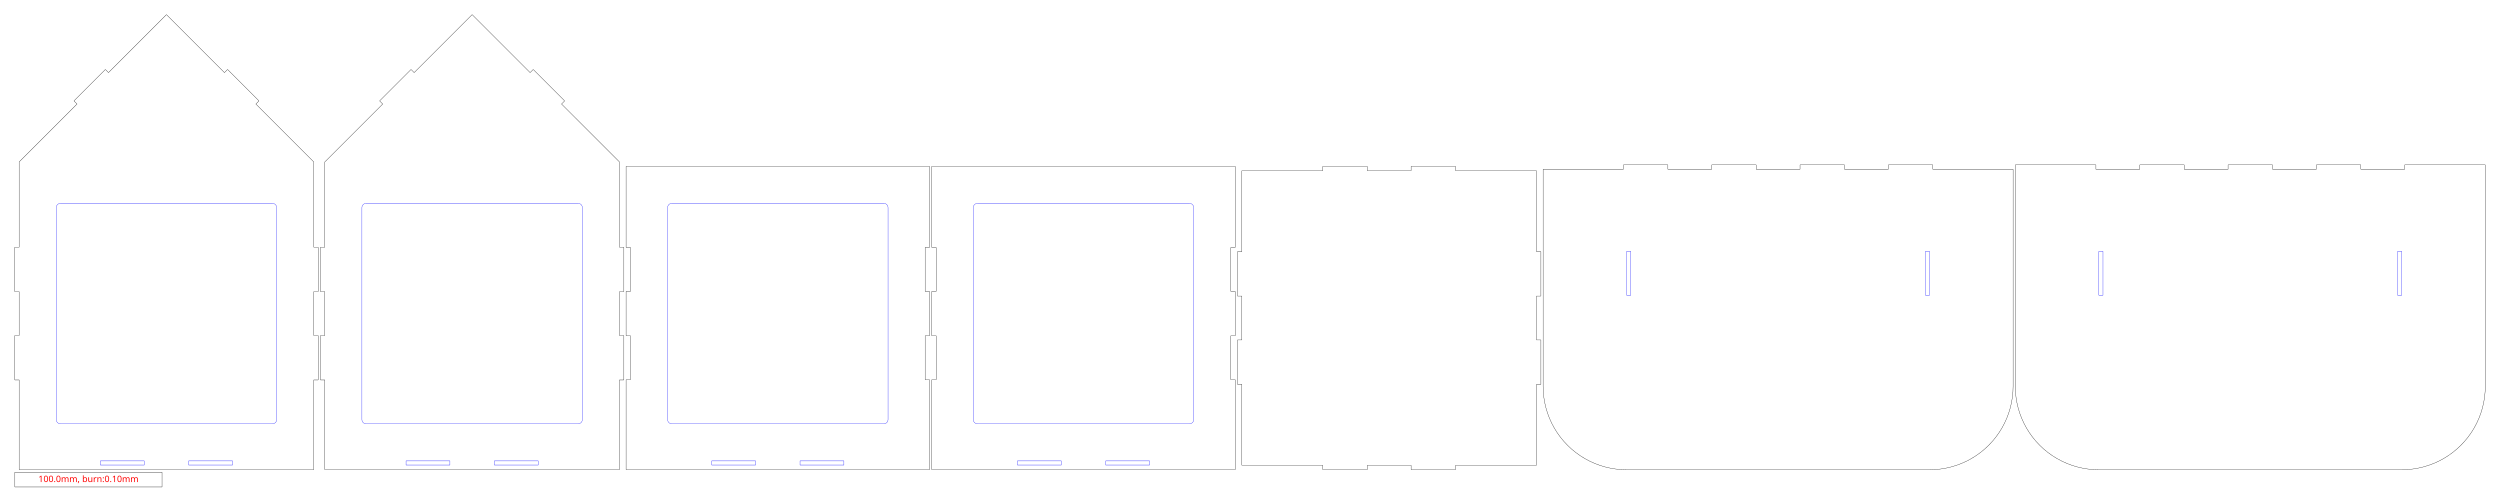
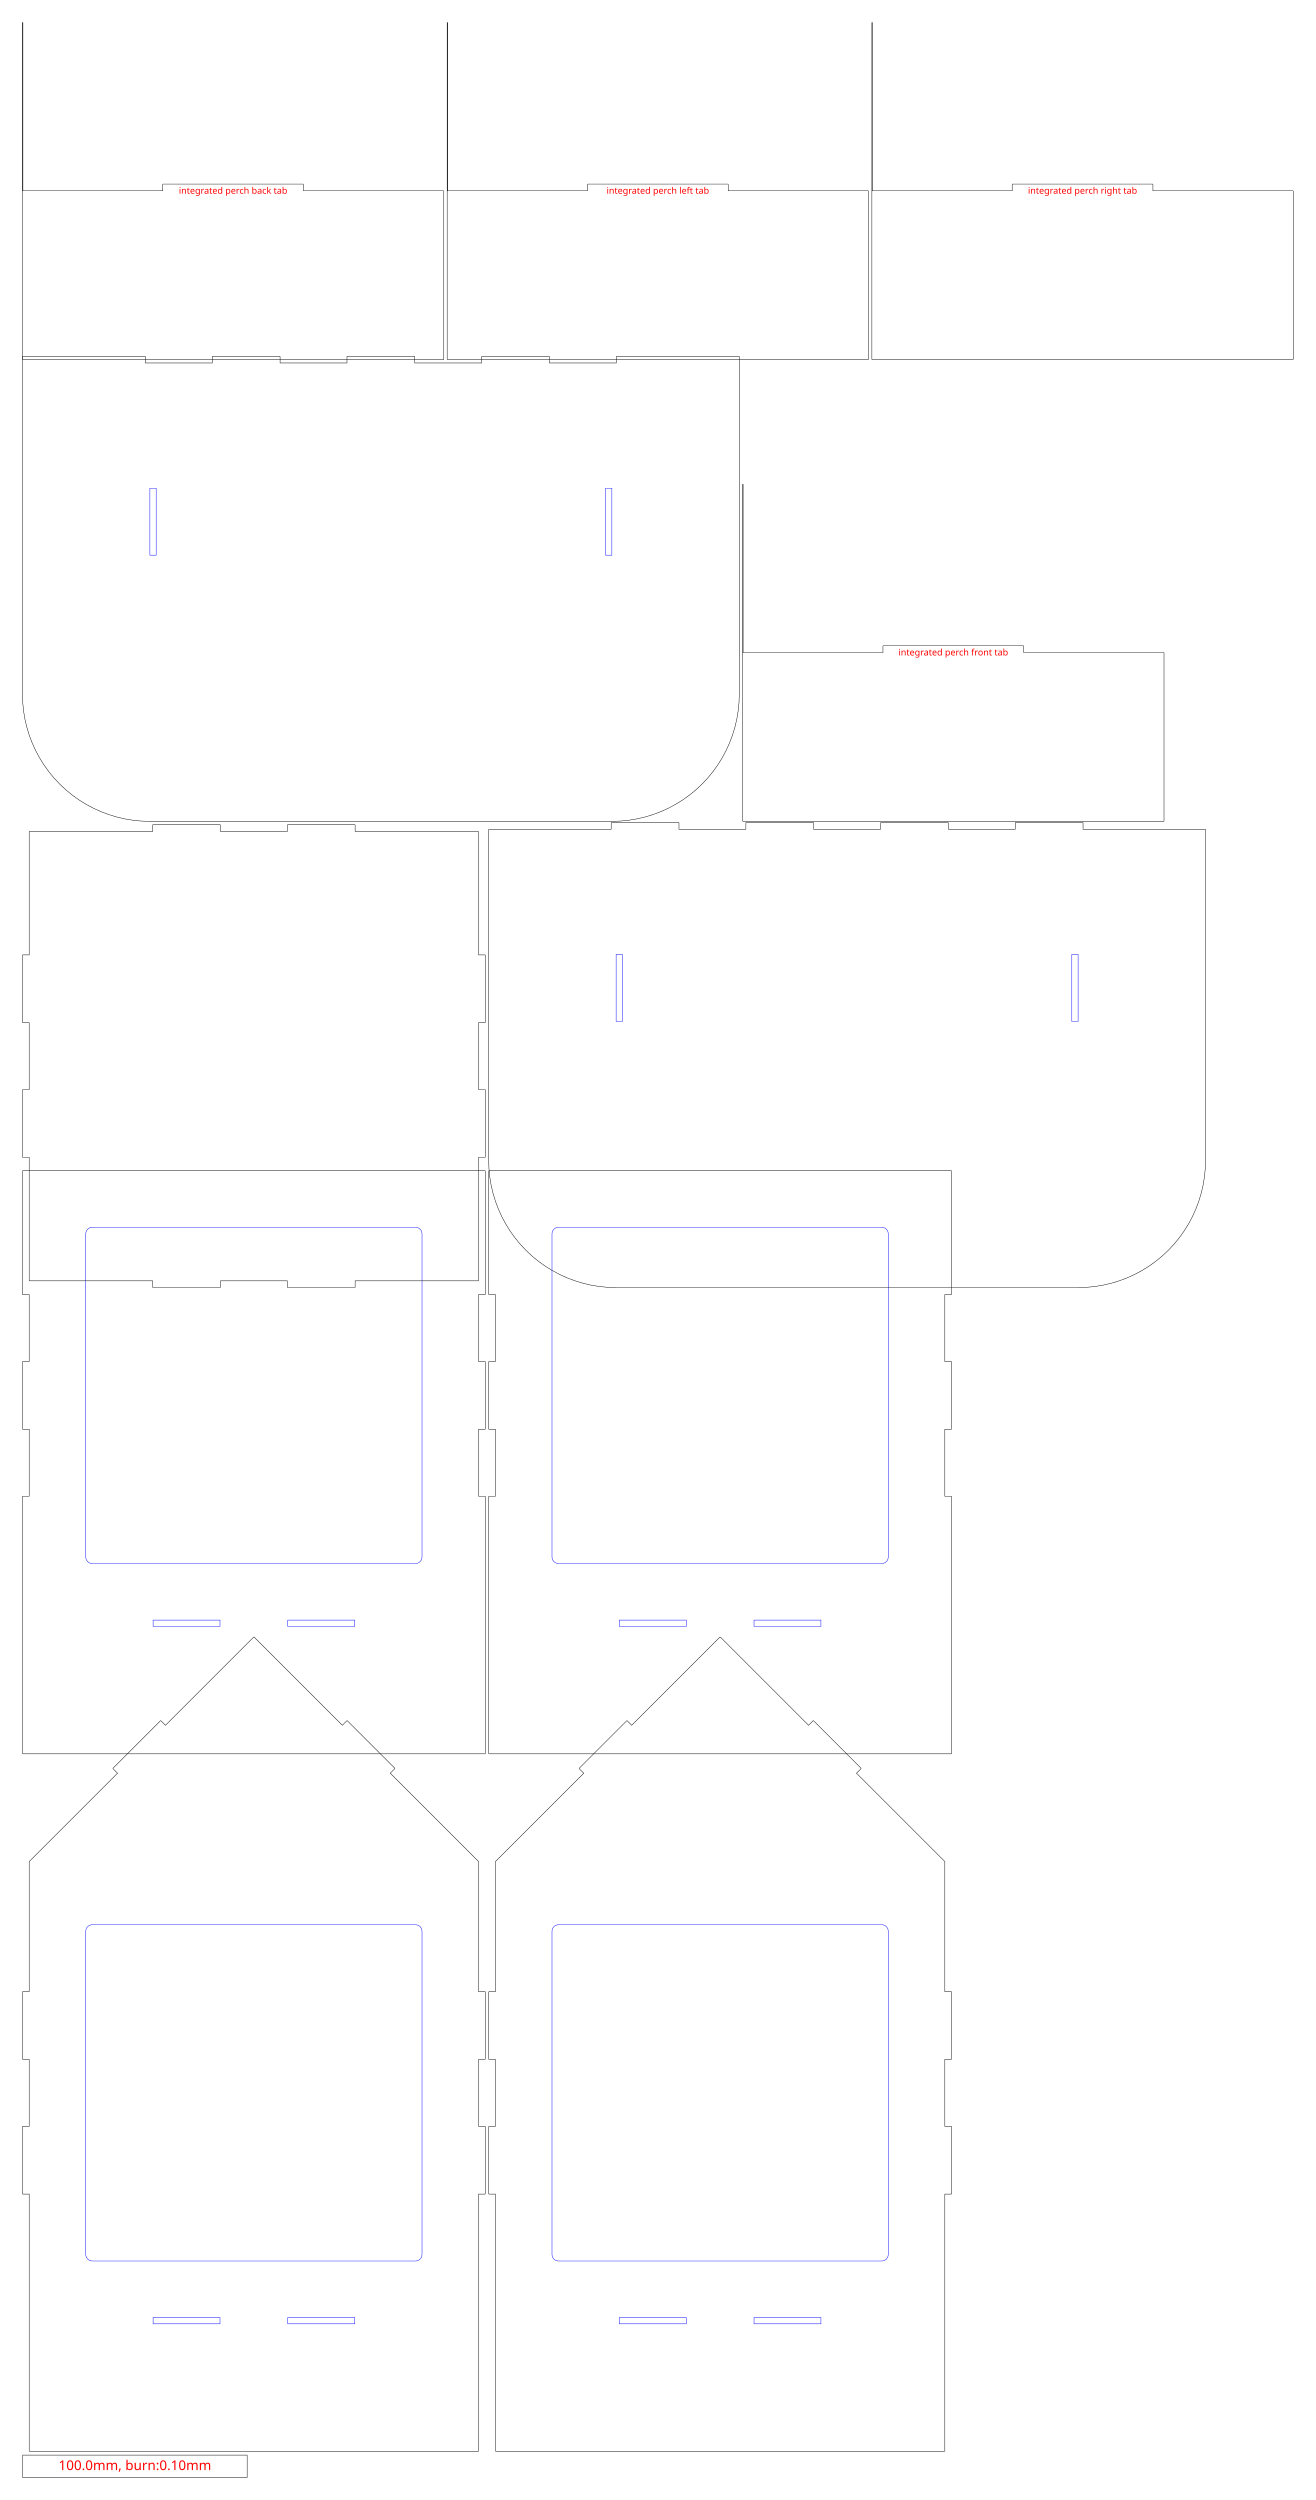
- <svg xmlns="http://www.w3.org/2000/svg" height="340.87mm" viewBox="0.0 0.0 1698.67 340.87" width="1698.67mm">
+ <svg xmlns="http://www.w3.org/2000/svg" height="1113.69mm" viewBox="0.0 0.0 586.10 1113.69" width="586.10mm">
  <g id="p-0" style="fill:none;stroke-linecap:round;stroke-linejoin:round;">
-     <path d="M 10.100 330.871 H 110.100 V 320.871 H 10.100 V 330.871 Z" stroke="rgb(0,0,0)" stroke-width="0.20" />
-     <text dominant-baseline="hanging" font-size="6px" style="font-family: sans-serif ; font-weight: normal; font-style: normal; fill: rgb(255,0,0)" text-anchor="middle" transform="matrix( 1.000 0.000 0.000 1.000 60.100 322.871 )">100.0mm, burn:0.10mm</text>
+     <path d="M 10.100 1103.690 H 110.100 V 1093.690 H 10.100 V 1103.690 Z" stroke="rgb(0,0,0)" stroke-width="0.20" />
+     <text dominant-baseline="hanging" font-size="6px" style="font-family: sans-serif ; font-weight: normal; font-style: normal; fill: rgb(255,0,0)" text-anchor="middle" transform="matrix( 1.000 0.000 0.000 1.000 60.100 1095.690 )">100.0mm, burn:0.10mm</text>
  </g>
  <g id="p-1" style="fill:none;stroke-linecap:round;stroke-linejoin:round;">
-     <path d="M 113.100 287.971 H 41.100 C 40.591 287.971 40.091 287.837 39.650 287.582 C 39.209 287.328 38.843 286.962 38.589 286.521 C 38.334 286.080 38.200 285.580 38.200 285.071 V 141.071 C 38.200 140.562 38.334 140.062 38.589 139.621 C 38.843 139.180 39.209 138.814 39.650 138.559 C 40.091 138.305 40.591 138.171 41.100 138.171 H 185.100 C 185.609 138.171 186.109 138.305 186.550 138.559 C 186.991 138.814 187.357 139.180 187.611 139.621 C 187.866 140.062 188.000 140.562 188.000 141.071 V 285.071 C 188.000 285.580 187.866 286.080 187.611 286.521 C 187.357 286.962 186.991 287.328 186.550 287.582 C 186.109 287.837 185.609 287.971 185.100 287.971 H 113.100 Z" stroke="rgb(0,0,255)" stroke-width="0.20" />
-     <path d="M 83.100 315.971 H 68.200 C 68.100 315.971 68.200 316.071 68.200 315.971 V 313.171 C 68.200 313.071 68.100 313.171 68.200 313.171 H 98.000 C 98.100 313.171 98.000 313.071 98.000 313.171 V 315.971 C 98.000 316.071 98.100 315.971 98.000 315.971 H 83.100 Z" stroke="rgb(0,0,255)" stroke-width="0.20" />
-     <path d="M 143.100 315.971 H 128.200 C 128.100 315.971 128.200 316.071 128.200 315.971 V 313.171 C 128.200 313.071 128.100 313.171 128.200 313.171 H 158.000 C 158.100 313.171 158.000 313.071 158.000 313.171 V 315.971 C 158.000 316.071 158.100 315.971 158.000 315.971 H 143.100 Z" stroke="rgb(0,0,255)" stroke-width="0.20" />
-     <path d="M 13.100 319.171 H 213.100 C 213.155 319.171 213.200 319.126 213.200 319.071 V 313.071 V 258.171 C 213.200 258.071 213.100 258.171 213.200 258.171 H 216.100 C 216.155 258.171 216.200 258.126 216.200 258.071 V 228.071 C 216.200 228.015 216.155 227.971 216.100 227.971 H 213.200 C 213.100 227.971 213.200 228.071 213.200 227.971 V 198.171 C 213.200 198.071 213.100 198.171 213.200 198.171 H 216.100 C 216.155 198.171 216.200 198.126 216.200 198.071 V 168.071 C 216.200 168.015 216.155 167.971 216.100 167.971 H 213.200 C 213.100 167.971 213.200 168.071 213.200 167.971 V 113.071 V 110.071 C 213.200 110.044 213.189 110.019 213.171 110.000 L 173.848 70.677 C 173.777 70.607 173.777 70.748 173.848 70.677 L 175.899 68.627 C 175.938 68.588 175.938 68.524 175.899 68.485 L 154.685 47.272 C 154.646 47.233 154.583 47.233 154.544 47.272 L 152.493 49.323 C 152.423 49.393 152.564 49.393 152.493 49.323 L 113.171 10.000 C 113.132 9.961 113.068 9.961 113.029 10.000 L 73.707 49.323 C 73.636 49.393 73.777 49.393 73.707 49.323 L 71.656 47.272 C 71.617 47.233 71.554 47.233 71.515 47.272 L 50.301 68.485 C 50.262 68.524 50.262 68.588 50.301 68.627 L 52.352 70.677 C 52.423 70.748 52.423 70.607 52.352 70.677 L 13.029 110.000 C 13.011 110.019 13.000 110.044 13.000 110.071 V 113.071 V 167.971 C 13.000 168.071 13.100 167.971 13.000 167.971 H 10.100 C 10.045 167.971 10.000 168.015 10.000 168.071 V 198.071 C 10.000 198.126 10.045 198.171 10.100 198.171 H 13.000 C 13.100 198.171 13.000 198.071 13.000 198.171 V 227.971 C 13.000 228.071 13.100 227.971 13.000 227.971 H 10.100 C 10.045 227.971 10.000 228.015 10.000 228.071 V 258.071 C 10.000 258.126 10.045 258.171 10.100 258.171 H 13.000 C 13.100 258.171 13.000 258.071 13.000 258.171 V 313.071 V 319.071 C 13.000 319.126 13.045 319.171 13.100 319.171 Z" stroke="rgb(0,0,0)" stroke-width="0.20" />
+     <path d="M 113.100 1007.221 H 41.100 C 40.591 1007.221 40.091 1007.087 39.650 1006.833 C 39.209 1006.578 38.843 1006.212 38.589 1005.771 C 38.334 1005.331 38.200 1004.830 38.200 1004.321 V 860.321 C 38.200 859.812 38.334 859.312 38.589 858.871 C 38.843 858.431 39.209 858.064 39.650 857.810 C 40.091 857.555 40.591 857.421 41.100 857.421 H 185.100 C 185.609 857.421 186.109 857.555 186.550 857.810 C 186.991 858.064 187.357 858.431 187.611 858.871 C 187.866 859.312 188.000 859.812 188.000 860.321 V 1004.321 C 188.000 1004.830 187.866 1005.331 187.611 1005.771 C 187.357 1006.212 186.991 1006.578 186.550 1006.833 C 186.109 1007.087 185.609 1007.221 185.100 1007.221 H 113.100 Z" stroke="rgb(0,0,255)" stroke-width="0.20" />
+     <path d="M 83.100 1035.221 H 68.200 C 68.100 1035.221 68.200 1035.321 68.200 1035.221 V 1032.421 C 68.200 1032.321 68.100 1032.421 68.200 1032.421 H 98.000 C 98.100 1032.421 98.000 1032.321 98.000 1032.421 V 1035.221 C 98.000 1035.321 98.100 1035.221 98.000 1035.221 H 83.100 Z" stroke="rgb(0,0,255)" stroke-width="0.20" />
+     <path d="M 143.100 1035.221 H 128.200 C 128.100 1035.221 128.200 1035.321 128.200 1035.221 V 1032.421 C 128.200 1032.321 128.100 1032.421 128.200 1032.421 H 158.000 C 158.100 1032.421 158.000 1032.321 158.000 1032.421 V 1035.221 C 158.000 1035.321 158.100 1035.221 158.000 1035.221 H 143.100 Z" stroke="rgb(0,0,255)" stroke-width="0.20" />
+     <path d="M 13.100 1091.990 H 213.100 C 213.155 1091.990 213.200 1091.945 213.200 1091.890 V 1032.321 V 977.421 C 213.200 977.321 213.100 977.421 213.200 977.421 H 216.100 C 216.155 977.421 216.200 977.377 216.200 977.321 V 947.321 C 216.200 947.266 216.155 947.221 216.100 947.221 H 213.200 C 213.100 947.221 213.200 947.321 213.200 947.221 V 917.421 C 213.200 917.321 213.100 917.421 213.200 917.421 H 216.100 C 216.155 917.421 216.200 917.377 216.200 917.321 V 887.321 C 216.200 887.266 216.155 887.221 216.100 887.221 H 213.200 C 213.100 887.221 213.200 887.321 213.200 887.221 V 832.321 V 829.321 C 213.200 829.295 213.189 829.269 213.171 829.251 L 173.848 789.928 C 173.777 789.857 173.777 789.999 173.848 789.928 L 175.899 787.877 C 175.938 787.838 175.938 787.775 175.899 787.736 L 154.685 766.523 C 154.646 766.484 154.583 766.484 154.544 766.523 L 152.493 768.573 C 152.423 768.644 152.564 768.644 152.493 768.573 L 113.171 729.251 C 113.132 729.212 113.068 729.212 113.029 729.251 L 73.707 768.573 C 73.636 768.644 73.777 768.644 73.707 768.573 L 71.656 766.523 C 71.617 766.484 71.554 766.484 71.515 766.523 L 50.301 787.736 C 50.262 787.775 50.262 787.838 50.301 787.877 L 52.352 789.928 C 52.423 789.999 52.423 789.857 52.352 789.928 L 13.029 829.251 C 13.011 829.269 13.000 829.295 13.000 829.321 V 832.321 V 887.221 C 13.000 887.321 13.100 887.221 13.000 887.221 H 10.100 C 10.045 887.221 10.000 887.266 10.000 887.321 V 917.321 C 10.000 917.377 10.045 917.421 10.100 917.421 H 13.000 C 13.100 917.421 13.000 917.321 13.000 917.421 V 947.221 C 13.000 947.321 13.100 947.221 13.000 947.221 H 10.100 C 10.045 947.221 10.000 947.266 10.000 947.321 V 977.321 C 10.000 977.377 10.045 977.421 10.100 977.421 H 13.000 C 13.100 977.421 13.000 977.321 13.000 977.421 V 1032.321 V 1091.890 C 13.000 1091.945 13.045 1091.990 13.100 1091.990 Z" stroke="rgb(0,0,0)" stroke-width="0.20" />
  </g>
  <g id="p-2" style="fill:none;stroke-linecap:round;stroke-linejoin:round;">
-     <path d="M 320.800 287.971 H 248.800 C 248.291 287.971 247.791 287.837 247.350 287.582 C 246.909 287.328 246.543 286.962 246.289 286.521 C 246.034 286.080 245.900 285.580 245.900 285.071 V 141.071 C 245.900 140.562 246.034 140.062 246.289 139.621 C 246.543 139.180 246.909 138.814 247.350 138.559 C 247.791 138.305 248.291 138.171 248.800 138.171 H 392.800 C 393.309 138.171 393.809 138.305 394.250 138.559 C 394.691 138.814 395.057 139.180 395.311 139.621 C 395.566 140.062 395.700 140.562 395.700 141.071 V 285.071 C 395.700 285.580 395.566 286.080 395.311 286.521 C 395.057 286.962 394.691 287.328 394.250 287.582 C 393.809 287.837 393.309 287.971 392.800 287.971 H 320.800 Z" stroke="rgb(0,0,255)" stroke-width="0.20" />
-     <path d="M 290.800 315.971 H 275.900 C 275.800 315.971 275.900 316.071 275.900 315.971 V 313.171 C 275.900 313.071 275.800 313.171 275.900 313.171 H 305.700 C 305.800 313.171 305.700 313.071 305.700 313.171 V 315.971 C 305.700 316.071 305.800 315.971 305.700 315.971 H 290.800 Z" stroke="rgb(0,0,255)" stroke-width="0.20" />
-     <path d="M 350.800 315.971 H 335.900 C 335.800 315.971 335.900 316.071 335.900 315.971 V 313.171 C 335.900 313.071 335.800 313.171 335.900 313.171 H 365.700 C 365.800 313.171 365.700 313.071 365.700 313.171 V 315.971 C 365.700 316.071 365.800 315.971 365.700 315.971 H 350.800 Z" stroke="rgb(0,0,255)" stroke-width="0.20" />
-     <path d="M 220.800 319.171 H 420.800 C 420.855 319.171 420.900 319.126 420.900 319.071 V 313.071 V 258.171 C 420.900 258.071 420.800 258.171 420.900 258.171 H 423.800 C 423.855 258.171 423.900 258.126 423.900 258.071 V 228.071 C 423.900 228.015 423.855 227.971 423.800 227.971 H 420.900 C 420.800 227.971 420.900 228.071 420.900 227.971 V 198.171 C 420.900 198.071 420.800 198.171 420.900 198.171 H 423.800 C 423.855 198.171 423.900 198.126 423.900 198.071 V 168.071 C 423.900 168.015 423.855 167.971 423.800 167.971 H 420.900 C 420.800 167.971 420.900 168.071 420.900 167.971 V 113.071 V 110.071 C 420.900 110.044 420.889 110.019 420.871 110.000 L 381.548 70.677 C 381.477 70.607 381.477 70.748 381.548 70.677 L 383.599 68.627 C 383.638 68.588 383.638 68.524 383.599 68.485 L 362.385 47.272 C 362.346 47.233 362.283 47.233 362.244 47.272 L 360.193 49.323 C 360.123 49.393 360.264 49.393 360.193 49.323 L 320.871 10.000 C 320.832 9.961 320.768 9.961 320.729 10.000 L 281.407 49.323 C 281.336 49.393 281.477 49.393 281.407 49.323 L 279.356 47.272 C 279.317 47.233 279.254 47.233 279.215 47.272 L 258.001 68.485 C 257.962 68.524 257.962 68.588 258.001 68.627 L 260.052 70.677 C 260.123 70.748 260.123 70.607 260.052 70.677 L 220.729 110.000 C 220.711 110.019 220.700 110.044 220.700 110.071 V 113.071 V 167.971 C 220.700 168.071 220.800 167.971 220.700 167.971 H 217.800 C 217.745 167.971 217.700 168.015 217.700 168.071 V 198.071 C 217.700 198.126 217.745 198.171 217.800 198.171 H 220.700 C 220.800 198.171 220.700 198.071 220.700 198.171 V 227.971 C 220.700 228.071 220.800 227.971 220.700 227.971 H 217.800 C 217.745 227.971 217.700 228.015 217.700 228.071 V 258.071 C 217.700 258.126 217.745 258.171 217.800 258.171 H 220.700 C 220.800 258.171 220.700 258.071 220.700 258.171 V 313.071 V 319.071 C 220.700 319.126 220.745 319.171 220.800 319.171 Z" stroke="rgb(0,0,0)" stroke-width="0.20" />
+     <path d="M 320.800 1007.221 H 248.800 C 248.291 1007.221 247.791 1007.087 247.350 1006.833 C 246.909 1006.578 246.543 1006.212 246.289 1005.771 C 246.034 1005.331 245.900 1004.830 245.900 1004.321 V 860.321 C 245.900 859.812 246.034 859.312 246.289 858.871 C 246.543 858.431 246.909 858.064 247.350 857.810 C 247.791 857.555 248.291 857.421 248.800 857.421 H 392.800 C 393.309 857.421 393.809 857.555 394.250 857.810 C 394.691 858.064 395.057 858.431 395.311 858.871 C 395.566 859.312 395.700 859.812 395.700 860.321 V 1004.321 C 395.700 1004.830 395.566 1005.331 395.311 1005.771 C 395.057 1006.212 394.691 1006.578 394.250 1006.833 C 393.809 1007.087 393.309 1007.221 392.800 1007.221 H 320.800 Z" stroke="rgb(0,0,255)" stroke-width="0.20" />
+     <path d="M 290.800 1035.221 H 275.900 C 275.800 1035.221 275.900 1035.321 275.900 1035.221 V 1032.421 C 275.900 1032.321 275.800 1032.421 275.900 1032.421 H 305.700 C 305.800 1032.421 305.700 1032.321 305.700 1032.421 V 1035.221 C 305.700 1035.321 305.800 1035.221 305.700 1035.221 H 290.800 Z" stroke="rgb(0,0,255)" stroke-width="0.20" />
+     <path d="M 350.800 1035.221 H 335.900 C 335.800 1035.221 335.900 1035.321 335.900 1035.221 V 1032.421 C 335.900 1032.321 335.800 1032.421 335.900 1032.421 H 365.700 C 365.800 1032.421 365.700 1032.321 365.700 1032.421 V 1035.221 C 365.700 1035.321 365.800 1035.221 365.700 1035.221 H 350.800 Z" stroke="rgb(0,0,255)" stroke-width="0.20" />
+     <path d="M 220.800 1091.990 H 420.800 C 420.855 1091.990 420.900 1091.945 420.900 1091.890 V 1032.321 V 977.421 C 420.900 977.321 420.800 977.421 420.900 977.421 H 423.800 C 423.855 977.421 423.900 977.377 423.900 977.321 V 947.321 C 423.900 947.266 423.855 947.221 423.800 947.221 H 420.900 C 420.800 947.221 420.900 947.321 420.900 947.221 V 917.421 C 420.900 917.321 420.800 917.421 420.900 917.421 H 423.800 C 423.855 917.421 423.900 917.377 423.900 917.321 V 887.321 C 423.900 887.266 423.855 887.221 423.800 887.221 H 420.900 C 420.800 887.221 420.900 887.321 420.900 887.221 V 832.321 V 829.321 C 420.900 829.295 420.889 829.269 420.871 829.251 L 381.548 789.928 C 381.477 789.857 381.477 789.999 381.548 789.928 L 383.599 787.877 C 383.638 787.838 383.638 787.775 383.599 787.736 L 362.385 766.523 C 362.346 766.484 362.283 766.484 362.244 766.523 L 360.193 768.573 C 360.123 768.644 360.264 768.644 360.193 768.573 L 320.871 729.251 C 320.832 729.212 320.768 729.212 320.729 729.251 L 281.407 768.573 C 281.336 768.644 281.477 768.644 281.407 768.573 L 279.356 766.523 C 279.317 766.484 279.254 766.484 279.215 766.523 L 258.001 787.736 C 257.962 787.775 257.962 787.838 258.001 787.877 L 260.052 789.928 C 260.123 789.999 260.123 789.857 260.052 789.928 L 220.729 829.251 C 220.711 829.269 220.700 829.295 220.700 829.321 V 832.321 V 887.221 C 220.700 887.321 220.800 887.221 220.700 887.221 H 217.800 C 217.745 887.221 217.700 887.266 217.700 887.321 V 917.321 C 217.700 917.377 217.745 917.421 217.800 917.421 H 220.700 C 220.800 917.421 220.700 917.321 220.700 917.421 V 947.221 C 220.700 947.321 220.800 947.221 220.700 947.221 H 217.800 C 217.745 947.221 217.700 947.266 217.700 947.321 V 977.321 C 217.700 977.377 217.745 977.421 217.800 977.421 H 220.700 C 220.800 977.421 220.700 977.321 220.700 977.421 V 1032.321 V 1091.890 C 220.700 1091.945 220.745 1091.990 220.800 1091.990 Z" stroke="rgb(0,0,0)" stroke-width="0.20" />
  </g>
  <g id="p-3" style="fill:none;stroke-linecap:round;stroke-linejoin:round;">
-     <path d="M 528.500 287.971 H 456.500 C 455.991 287.971 455.491 287.837 455.050 287.582 C 454.609 287.328 454.243 286.962 453.989 286.521 C 453.734 286.080 453.600 285.580 453.600 285.071 V 141.071 C 453.600 140.562 453.734 140.062 453.989 139.621 C 454.243 139.180 454.609 138.814 455.050 138.559 C 455.491 138.305 455.991 138.171 456.500 138.171 H 600.500 C 601.009 138.171 601.509 138.305 601.950 138.559 C 602.391 138.814 602.757 139.180 603.011 139.621 C 603.266 140.062 603.400 140.562 603.400 141.071 V 285.071 C 603.400 285.580 603.266 286.080 603.011 286.521 C 602.757 286.962 602.391 287.328 601.950 287.582 C 601.509 287.837 601.009 287.971 600.500 287.971 H 528.500 Z" stroke="rgb(0,0,255)" stroke-width="0.20" />
-     <path d="M 498.500 315.971 H 483.600 C 483.500 315.971 483.600 316.071 483.600 315.971 V 313.171 C 483.600 313.071 483.500 313.171 483.600 313.171 H 513.400 C 513.500 313.171 513.400 313.071 513.400 313.171 V 315.971 C 513.400 316.071 513.500 315.971 513.400 315.971 H 498.500 Z" stroke="rgb(0,0,255)" stroke-width="0.20" />
-     <path d="M 558.500 315.971 H 543.600 C 543.500 315.971 543.600 316.071 543.600 315.971 V 313.171 C 543.600 313.071 543.500 313.171 543.600 313.171 H 573.400 C 573.500 313.171 573.400 313.071 573.400 313.171 V 315.971 C 573.400 316.071 573.500 315.971 573.400 315.971 H 558.500 Z" stroke="rgb(0,0,255)" stroke-width="0.20" />
-     <path d="M 428.500 319.171 H 628.500 H 631.500 C 631.555 319.171 631.600 319.126 631.600 319.071 V 313.071 V 258.071 C 631.600 258.015 631.555 257.971 631.500 257.971 H 628.600 C 628.500 257.971 628.600 258.071 628.600 257.971 V 228.171 C 628.600 228.071 628.500 228.171 628.600 228.171 H 631.500 C 631.555 228.171 631.600 228.126 631.600 228.071 V 198.071 C 631.600 198.015 631.555 197.971 631.500 197.971 H 628.600 C 628.500 197.971 628.600 198.071 628.600 197.971 V 168.171 C 628.600 168.071 628.500 168.171 628.600 168.171 H 631.500 C 631.555 168.171 631.600 168.126 631.600 168.071 V 113.071 C 631.600 113.015 631.555 112.971 631.500 112.971 H 628.500 H 428.500 H 425.500 C 425.445 112.971 425.400 113.015 425.400 113.071 V 168.071 C 425.400 168.126 425.445 168.171 425.500 168.171 H 428.400 C 428.500 168.171 428.400 168.071 428.400 168.171 V 197.971 C 428.400 198.071 428.500 197.971 428.400 197.971 H 425.500 C 425.445 197.971 425.400 198.015 425.400 198.071 V 228.071 C 425.400 228.126 425.445 228.171 425.500 228.171 H 428.400 C 428.500 228.171 428.400 228.071 428.400 228.171 V 257.971 C 428.400 258.071 428.500 257.971 428.400 257.971 H 425.500 C 425.445 257.971 425.400 258.015 425.400 258.071 V 313.071 V 319.071 C 425.400 319.126 425.445 319.171 425.500 319.171 H 428.500 Z" stroke="rgb(0,0,0)" stroke-width="0.20" />
+     <path d="M 113.100 696.521 H 41.100 C 40.591 696.521 40.091 696.387 39.650 696.133 C 39.209 695.878 38.843 695.512 38.589 695.071 C 38.334 694.631 38.200 694.130 38.200 693.621 V 549.621 C 38.200 549.112 38.334 548.612 38.589 548.171 C 38.843 547.731 39.209 547.364 39.650 547.110 C 40.091 546.855 40.591 546.721 41.100 546.721 H 185.100 C 185.609 546.721 186.109 546.855 186.550 547.110 C 186.991 547.364 187.357 547.731 187.611 548.171 C 187.866 548.612 188.000 549.112 188.000 549.621 V 693.621 C 188.000 694.130 187.866 694.631 187.611 695.071 C 187.357 695.512 186.991 695.878 186.550 696.133 C 186.109 696.387 185.609 696.521 185.100 696.521 H 113.100 Z" stroke="rgb(0,0,255)" stroke-width="0.20" />
+     <path d="M 83.100 724.521 H 68.200 C 68.100 724.521 68.200 724.621 68.200 724.521 V 721.721 C 68.200 721.621 68.100 721.721 68.200 721.721 H 98.000 C 98.100 721.721 98.000 721.621 98.000 721.721 V 724.521 C 98.000 724.621 98.100 724.521 98.000 724.521 H 83.100 Z" stroke="rgb(0,0,255)" stroke-width="0.20" />
+     <path d="M 143.100 724.521 H 128.200 C 128.100 724.521 128.200 724.621 128.200 724.521 V 721.721 C 128.200 721.621 128.100 721.721 128.200 721.721 H 158.000 C 158.100 721.721 158.000 721.621 158.000 721.721 V 724.521 C 158.000 724.621 158.100 724.521 158.000 724.521 H 143.100 Z" stroke="rgb(0,0,255)" stroke-width="0.20" />
+     <path d="M 13.100 781.290 H 213.100 H 216.100 C 216.155 781.290 216.200 781.245 216.200 781.190 V 721.621 V 666.621 C 216.200 666.566 216.155 666.521 216.100 666.521 H 213.200 C 213.100 666.521 213.200 666.621 213.200 666.521 V 636.721 C 213.200 636.621 213.100 636.721 213.200 636.721 H 216.100 C 216.155 636.721 216.200 636.677 216.200 636.621 V 606.621 C 216.200 606.566 216.155 606.521 216.100 606.521 H 213.200 C 213.100 606.521 213.200 606.621 213.200 606.521 V 576.721 C 213.200 576.621 213.100 576.721 213.200 576.721 H 216.100 C 216.155 576.721 216.200 576.677 216.200 576.621 V 521.621 C 216.200 521.566 216.155 521.521 216.100 521.521 H 213.100 H 13.100 H 10.100 C 10.045 521.521 10.000 521.566 10.000 521.621 V 576.621 C 10.000 576.677 10.045 576.721 10.100 576.721 H 13.000 C 13.100 576.721 13.000 576.621 13.000 576.721 V 606.521 C 13.000 606.621 13.100 606.521 13.000 606.521 H 10.100 C 10.045 606.521 10.000 606.566 10.000 606.621 V 636.621 C 10.000 636.677 10.045 636.721 10.100 636.721 H 13.000 C 13.100 636.721 13.000 636.621 13.000 636.721 V 666.521 C 13.000 666.621 13.100 666.521 13.000 666.521 H 10.100 C 10.045 666.521 10.000 666.566 10.000 666.621 V 721.621 V 781.190 C 10.000 781.245 10.045 781.290 10.100 781.290 H 13.100 Z" stroke="rgb(0,0,0)" stroke-width="0.20" />
  </g>
  <g id="p-4" style="fill:none;stroke-linecap:round;stroke-linejoin:round;">
-     <path d="M 736.200 287.971 H 664.200 C 663.691 287.971 663.191 287.837 662.750 287.582 C 662.309 287.328 661.943 286.962 661.689 286.521 C 661.434 286.080 661.300 285.580 661.300 285.071 V 141.071 C 661.300 140.562 661.434 140.062 661.689 139.621 C 661.943 139.180 662.309 138.814 662.750 138.559 C 663.191 138.305 663.691 138.171 664.200 138.171 H 808.200 C 808.709 138.171 809.209 138.305 809.650 138.559 C 810.091 138.814 810.457 139.180 810.711 139.621 C 810.966 140.062 811.100 140.562 811.100 141.071 V 285.071 C 811.100 285.580 810.966 286.080 810.711 286.521 C 810.457 286.962 810.091 287.328 809.650 287.582 C 809.209 287.837 808.709 287.971 808.200 287.971 H 736.200 Z" stroke="rgb(0,0,255)" stroke-width="0.20" />
-     <path d="M 706.200 315.971 H 691.300 C 691.200 315.971 691.300 316.071 691.300 315.971 V 313.171 C 691.300 313.071 691.200 313.171 691.300 313.171 H 721.100 C 721.200 313.171 721.100 313.071 721.100 313.171 V 315.971 C 721.100 316.071 721.200 315.971 721.100 315.971 H 706.200 Z" stroke="rgb(0,0,255)" stroke-width="0.20" />
-     <path d="M 766.200 315.971 H 751.300 C 751.200 315.971 751.300 316.071 751.300 315.971 V 313.171 C 751.300 313.071 751.200 313.171 751.300 313.171 H 781.100 C 781.200 313.171 781.100 313.071 781.100 313.171 V 315.971 C 781.100 316.071 781.200 315.971 781.100 315.971 H 766.200 Z" stroke="rgb(0,0,255)" stroke-width="0.20" />
-     <path d="M 636.200 319.171 H 836.200 H 839.200 C 839.255 319.171 839.300 319.126 839.300 319.071 V 313.071 V 258.071 C 839.300 258.015 839.255 257.971 839.200 257.971 H 836.300 C 836.200 257.971 836.300 258.071 836.300 257.971 V 228.171 C 836.300 228.071 836.200 228.171 836.300 228.171 H 839.200 C 839.255 228.171 839.300 228.126 839.300 228.071 V 198.071 C 839.300 198.015 839.255 197.971 839.200 197.971 H 836.300 C 836.200 197.971 836.300 198.071 836.300 197.971 V 168.171 C 836.300 168.071 836.200 168.171 836.300 168.171 H 839.200 C 839.255 168.171 839.300 168.126 839.300 168.071 V 113.071 C 839.300 113.015 839.255 112.971 839.200 112.971 H 836.200 H 636.200 H 633.200 C 633.145 112.971 633.100 113.015 633.100 113.071 V 168.071 C 633.100 168.126 633.145 168.171 633.200 168.171 H 636.100 C 636.200 168.171 636.100 168.071 636.100 168.171 V 197.971 C 636.100 198.071 636.200 197.971 636.100 197.971 H 633.200 C 633.145 197.971 633.100 198.015 633.100 198.071 V 228.071 C 633.100 228.126 633.145 228.171 633.200 228.171 H 636.100 C 636.200 228.171 636.100 228.071 636.100 228.171 V 257.971 C 636.100 258.071 636.200 257.971 636.100 257.971 H 633.200 C 633.145 257.971 633.100 258.015 633.100 258.071 V 313.071 V 319.071 C 633.100 319.126 633.145 319.171 633.200 319.171 H 636.200 Z" stroke="rgb(0,0,0)" stroke-width="0.20" />
+     <path d="M 320.800 696.521 H 248.800 C 248.291 696.521 247.791 696.387 247.350 696.133 C 246.909 695.878 246.543 695.512 246.289 695.071 C 246.034 694.631 245.900 694.130 245.900 693.621 V 549.621 C 245.900 549.112 246.034 548.612 246.289 548.171 C 246.543 547.731 246.909 547.364 247.350 547.110 C 247.791 546.855 248.291 546.721 248.800 546.721 H 392.800 C 393.309 546.721 393.809 546.855 394.250 547.110 C 394.691 547.364 395.057 547.731 395.311 548.171 C 395.566 548.612 395.700 549.112 395.700 549.621 V 693.621 C 395.700 694.130 395.566 694.631 395.311 695.071 C 395.057 695.512 394.691 695.878 394.250 696.133 C 393.809 696.387 393.309 696.521 392.800 696.521 H 320.800 Z" stroke="rgb(0,0,255)" stroke-width="0.20" />
+     <path d="M 290.800 724.521 H 275.900 C 275.800 724.521 275.900 724.621 275.900 724.521 V 721.721 C 275.900 721.621 275.800 721.721 275.900 721.721 H 305.700 C 305.800 721.721 305.700 721.621 305.700 721.721 V 724.521 C 305.700 724.621 305.800 724.521 305.700 724.521 H 290.800 Z" stroke="rgb(0,0,255)" stroke-width="0.20" />
+     <path d="M 350.800 724.521 H 335.900 C 335.800 724.521 335.900 724.621 335.900 724.521 V 721.721 C 335.900 721.621 335.800 721.721 335.900 721.721 H 365.700 C 365.800 721.721 365.700 721.621 365.700 721.721 V 724.521 C 365.700 724.621 365.800 724.521 365.700 724.521 H 350.800 Z" stroke="rgb(0,0,255)" stroke-width="0.20" />
+     <path d="M 220.800 781.290 H 420.800 H 423.800 C 423.855 781.290 423.900 781.245 423.900 781.190 V 721.621 V 666.621 C 423.900 666.566 423.855 666.521 423.800 666.521 H 420.900 C 420.800 666.521 420.900 666.621 420.900 666.521 V 636.721 C 420.900 636.621 420.800 636.721 420.900 636.721 H 423.800 C 423.855 636.721 423.900 636.677 423.900 636.621 V 606.621 C 423.900 606.566 423.855 606.521 423.800 606.521 H 420.900 C 420.800 606.521 420.900 606.621 420.900 606.521 V 576.721 C 420.900 576.621 420.800 576.721 420.900 576.721 H 423.800 C 423.855 576.721 423.900 576.677 423.900 576.621 V 521.621 C 423.900 521.566 423.855 521.521 423.800 521.521 H 420.800 H 220.800 H 217.800 C 217.745 521.521 217.700 521.566 217.700 521.621 V 576.621 C 217.700 576.677 217.745 576.721 217.800 576.721 H 220.700 C 220.800 576.721 220.700 576.621 220.700 576.721 V 606.521 C 220.700 606.621 220.800 606.521 220.700 606.521 H 217.800 C 217.745 606.521 217.700 606.566 217.700 606.621 V 636.621 C 217.700 636.677 217.745 636.721 217.800 636.721 H 220.700 C 220.800 636.721 220.700 636.621 220.700 636.721 V 666.521 C 220.700 666.621 220.800 666.521 220.700 666.521 H 217.800 C 217.745 666.521 217.700 666.566 217.700 666.621 V 721.621 V 781.190 C 217.700 781.245 217.745 781.290 217.800 781.290 H 220.800 Z" stroke="rgb(0,0,0)" stroke-width="0.20" />
  </g>
  <g id="p-5" style="fill:none;stroke-linecap:round;stroke-linejoin:round;">
-     <path d="M 843.900 316.171 H 898.800 C 898.900 316.171 898.800 316.071 898.800 316.171 V 319.071 C 898.800 319.126 898.845 319.171 898.900 319.171 H 928.900 C 928.955 319.171 929.000 319.126 929.000 319.071 V 316.171 C 929.000 316.071 928.900 316.171 929.000 316.171 H 958.800 C 958.900 316.171 958.800 316.071 958.800 316.171 V 319.071 C 958.800 319.126 958.845 319.171 958.900 319.171 H 988.900 C 988.955 319.171 989.000 319.126 989.000 319.071 V 316.171 C 989.000 316.071 988.900 316.171 989.000 316.171 H 1043.900 C 1043.955 316.171 1044.000 316.126 1044.000 316.071 V 261.171 C 1044.000 261.071 1043.900 261.171 1044.000 261.171 H 1046.900 C 1046.955 261.171 1047.000 261.126 1047.000 261.071 V 231.071 C 1047.000 231.015 1046.955 230.971 1046.900 230.971 H 1044.000 C 1043.900 230.971 1044.000 231.071 1044.000 230.971 V 201.171 C 1044.000 201.071 1043.900 201.171 1044.000 201.171 H 1046.900 C 1046.955 201.171 1047.000 201.126 1047.000 201.071 V 171.071 C 1047.000 171.015 1046.955 170.971 1046.900 170.971 H 1044.000 C 1043.900 170.971 1044.000 171.071 1044.000 170.971 V 116.071 C 1044.000 116.015 1043.955 115.971 1043.900 115.971 H 989.000 C 988.900 115.971 989.000 116.071 989.000 115.971 V 113.071 C 989.000 113.015 988.955 112.971 988.900 112.971 H 958.900 C 958.845 112.971 958.800 113.015 958.800 113.071 V 115.971 C 958.800 116.071 958.900 115.971 958.800 115.971 H 929.000 C 928.900 115.971 929.000 116.071 929.000 115.971 V 113.071 C 929.000 113.015 928.955 112.971 928.900 112.971 H 898.900 C 898.845 112.971 898.800 113.015 898.800 113.071 V 115.971 C 898.800 116.071 898.900 115.971 898.800 115.971 H 843.900 C 843.845 115.971 843.800 116.015 843.800 116.071 V 170.971 C 843.800 171.071 843.900 170.971 843.800 170.971 H 840.900 C 840.845 170.971 840.800 171.015 840.800 171.071 V 201.071 C 840.800 201.126 840.845 201.171 840.900 201.171 H 843.800 C 843.900 201.171 843.800 201.071 843.800 201.171 V 230.971 C 843.800 231.071 843.900 230.971 843.800 230.971 H 840.900 C 840.845 230.971 840.800 231.015 840.800 231.071 V 261.071 C 840.800 261.126 840.845 261.171 840.900 261.171 H 843.800 C 843.900 261.171 843.800 261.071 843.800 261.171 V 316.071 C 843.800 316.126 843.845 316.171 843.900 316.171 Z" stroke="rgb(0,0,0)" stroke-width="0.20" />
+     <path d="M 13.100 570.590 H 68.000 C 68.100 570.590 68.000 570.490 68.000 570.590 V 573.490 C 68.000 573.545 68.045 573.590 68.100 573.590 H 98.100 C 98.155 573.590 98.200 573.545 98.200 573.490 V 570.590 C 98.200 570.490 98.100 570.590 98.200 570.590 H 128.000 C 128.100 570.590 128.000 570.490 128.000 570.590 V 573.490 C 128.000 573.545 128.045 573.590 128.100 573.590 H 158.100 C 158.155 573.590 158.200 573.545 158.200 573.490 V 570.590 C 158.200 570.490 158.100 570.590 158.200 570.590 H 213.100 C 213.155 570.590 213.200 570.545 213.200 570.490 V 515.590 C 213.200 515.490 213.100 515.590 213.200 515.590 H 216.100 C 216.155 515.590 216.200 515.545 216.200 515.490 V 485.490 C 216.200 485.435 216.155 485.390 216.100 485.390 H 213.200 C 213.100 485.390 213.200 485.490 213.200 485.390 V 455.590 C 213.200 455.490 213.100 455.590 213.200 455.590 H 216.100 C 216.155 455.590 216.200 455.545 216.200 455.490 V 425.490 C 216.200 425.435 216.155 425.390 216.100 425.390 H 213.200 C 213.100 425.390 213.200 425.490 213.200 425.390 V 370.490 C 213.200 370.435 213.155 370.390 213.100 370.390 H 158.200 C 158.100 370.390 158.200 370.490 158.200 370.390 V 367.490 C 158.200 367.435 158.155 367.390 158.100 367.390 H 128.100 C 128.045 367.390 128.000 367.435 128.000 367.490 V 370.390 C 128.000 370.490 128.100 370.390 128.000 370.390 H 98.200 C 98.100 370.390 98.200 370.490 98.200 370.390 V 367.490 C 98.200 367.435 98.155 367.390 98.100 367.390 H 68.100 C 68.045 367.390 68.000 367.435 68.000 367.490 V 370.390 C 68.000 370.490 68.100 370.390 68.000 370.390 H 13.100 C 13.045 370.390 13.000 370.435 13.000 370.490 V 425.390 C 13.000 425.490 13.100 425.390 13.000 425.390 H 10.100 C 10.045 425.390 10.000 425.435 10.000 425.490 V 455.490 C 10.000 455.545 10.045 455.590 10.100 455.590 H 13.000 C 13.100 455.590 13.000 455.490 13.000 455.590 V 485.390 C 13.000 485.490 13.100 485.390 13.000 485.390 H 10.100 C 10.045 485.390 10.000 485.435 10.000 485.490 V 515.490 C 10.000 515.545 10.045 515.590 10.100 515.590 H 13.000 C 13.100 515.590 13.000 515.490 13.000 515.590 V 570.490 C 13.000 570.545 13.045 570.590 13.100 570.590 Z" stroke="rgb(0,0,0)" stroke-width="0.20" />
  </g>
  <g id="p-6" style="fill:none;stroke-linecap:round;stroke-linejoin:round;">
-     <path d="M 1105.169 319.171 H 1311.169 C 1321.116 319.171 1330.888 316.552 1339.503 311.579 C 1348.118 306.605 1355.271 299.451 1360.245 290.836 C 1365.219 282.222 1367.837 272.450 1367.837 262.502 V 115.081 C 1367.837 115.026 1367.792 114.981 1367.737 114.981 H 1313.269 C 1313.169 114.981 1313.269 115.081 1313.269 114.981 V 112.081 C 1313.269 112.026 1313.224 111.981 1313.169 111.981 H 1283.169 C 1283.113 111.981 1283.069 112.026 1283.069 112.081 V 114.981 C 1283.069 115.081 1283.169 114.981 1283.069 114.981 H 1253.269 C 1253.169 114.981 1253.269 115.081 1253.269 114.981 V 112.081 C 1253.269 112.026 1253.224 111.981 1253.169 111.981 H 1223.169 C 1223.113 111.981 1223.069 112.026 1223.069 112.081 V 114.981 C 1223.069 115.081 1223.169 114.981 1223.069 114.981 H 1193.269 C 1193.169 114.981 1193.269 115.081 1193.269 114.981 V 112.081 C 1193.269 112.026 1193.224 111.981 1193.169 111.981 H 1163.169 C 1163.113 111.981 1163.069 112.026 1163.069 112.081 V 114.981 C 1163.069 115.081 1163.169 114.981 1163.069 114.981 H 1133.269 C 1133.169 114.981 1133.269 115.081 1133.269 114.981 V 112.081 C 1133.269 112.026 1133.224 111.981 1133.169 111.981 H 1103.169 C 1103.113 111.981 1103.069 112.026 1103.069 112.081 V 114.981 C 1103.069 115.081 1103.169 114.981 1103.069 114.981 H 1048.600 C 1048.545 114.981 1048.500 115.026 1048.500 115.081 V 262.502 C 1048.500 272.450 1051.118 282.222 1056.092 290.836 C 1061.066 299.451 1068.220 306.605 1076.834 311.579 C 1085.449 316.552 1095.221 319.171 1105.169 319.171 Z" stroke="rgb(0,0,0)" stroke-width="0.20" />
-     <path d="M 1308.269 185.691 V 170.791 C 1308.269 170.691 1308.169 170.791 1308.269 170.791 H 1311.069 C 1311.169 170.791 1311.069 170.691 1311.069 170.791 V 200.591 C 1311.069 200.691 1311.169 200.591 1311.069 200.591 H 1308.269 C 1308.169 200.591 1308.269 200.691 1308.269 200.591 V 185.691 Z" stroke="rgb(0,0,255)" stroke-width="0.20" />
-     <path d="M 1105.269 185.691 V 170.791 C 1105.269 170.691 1105.169 170.791 1105.269 170.791 H 1108.069 C 1108.169 170.791 1108.069 170.691 1108.069 170.791 V 200.591 C 1108.069 200.691 1108.169 200.591 1108.069 200.591 H 1105.269 C 1105.169 200.591 1105.269 200.691 1105.269 200.591 V 185.691 Z" stroke="rgb(0,0,255)" stroke-width="0.20" />
+     <path d="M 274.369 573.590 H 480.369 C 490.316 573.590 500.088 570.971 508.703 565.998 C 517.318 561.024 524.471 553.870 529.445 545.256 C 534.419 536.641 537.037 526.869 537.037 516.921 V 369.500 C 537.037 369.445 536.992 369.400 536.937 369.400 H 482.469 C 482.369 369.400 482.469 369.500 482.469 369.400 V 366.500 C 482.469 366.445 482.424 366.400 482.369 366.400 H 452.369 C 452.313 366.400 452.269 366.445 452.269 366.500 V 369.400 C 452.269 369.500 452.369 369.400 452.269 369.400 H 422.469 C 422.369 369.400 422.469 369.500 422.469 369.400 V 366.500 C 422.469 366.445 422.424 366.400 422.369 366.400 H 392.369 C 392.313 366.400 392.269 366.445 392.269 366.500 V 369.400 C 392.269 369.500 392.369 369.400 392.269 369.400 H 362.469 C 362.369 369.400 362.469 369.500 362.469 369.400 V 366.500 C 362.469 366.445 362.424 366.400 362.369 366.400 H 332.369 C 332.313 366.400 332.269 366.445 332.269 366.500 V 369.400 C 332.269 369.500 332.369 369.400 332.269 369.400 H 302.469 C 302.369 369.400 302.469 369.500 302.469 369.400 V 366.500 C 302.469 366.445 302.424 366.400 302.369 366.400 H 272.369 C 272.313 366.400 272.269 366.445 272.269 366.500 V 369.400 C 272.269 369.500 272.369 369.400 272.269 369.400 H 217.800 C 217.745 369.400 217.700 369.445 217.700 369.500 V 516.921 C 217.700 526.869 220.318 536.641 225.292 545.256 C 230.266 553.870 237.420 561.024 246.034 565.998 C 254.649 570.971 264.421 573.590 274.369 573.590 Z" stroke="rgb(0,0,0)" stroke-width="0.20" />
+     <path d="M 477.469 440.111 V 425.211 C 477.469 425.111 477.369 425.211 477.469 425.211 H 480.269 C 480.369 425.211 480.269 425.111 480.269 425.211 V 455.011 C 480.269 455.111 480.369 455.011 480.269 455.011 H 477.469 C 477.369 455.011 477.469 455.111 477.469 455.011 V 440.111 Z" stroke="rgb(0,0,255)" stroke-width="0.20" />
+     <path d="M 274.469 440.111 V 425.211 C 274.469 425.111 274.369 425.211 274.469 425.211 H 277.269 C 277.369 425.211 277.269 425.111 277.269 425.211 V 455.011 C 277.269 455.111 277.369 455.011 277.269 455.011 H 274.469 C 274.369 455.011 274.469 455.111 274.469 455.011 V 440.111 Z" stroke="rgb(0,0,255)" stroke-width="0.20" />
  </g>
  <g id="p-7" style="fill:none;stroke-linecap:round;stroke-linejoin:round;">
-     <path d="M 1426.006 319.171 H 1632.006 C 1641.953 319.171 1651.725 316.552 1660.340 311.579 C 1668.955 306.605 1676.108 299.451 1681.082 290.836 C 1686.056 282.222 1688.674 272.450 1688.674 262.502 V 115.081 V 112.081 C 1688.674 112.026 1688.629 111.981 1688.574 111.981 H 1634.006 C 1633.950 111.981 1633.906 112.026 1633.906 112.081 V 114.981 C 1633.906 115.081 1634.006 114.981 1633.906 114.981 H 1604.106 C 1604.006 114.981 1604.106 115.081 1604.106 114.981 V 112.081 C 1604.106 112.026 1604.061 111.981 1604.006 111.981 H 1574.006 C 1573.950 111.981 1573.906 112.026 1573.906 112.081 V 114.981 C 1573.906 115.081 1574.006 114.981 1573.906 114.981 H 1544.106 C 1544.006 114.981 1544.106 115.081 1544.106 114.981 V 112.081 C 1544.106 112.026 1544.061 111.981 1544.006 111.981 H 1514.006 C 1513.950 111.981 1513.906 112.026 1513.906 112.081 V 114.981 C 1513.906 115.081 1514.006 114.981 1513.906 114.981 H 1484.106 C 1484.006 114.981 1484.106 115.081 1484.106 114.981 V 112.081 C 1484.106 112.026 1484.061 111.981 1484.006 111.981 H 1454.006 C 1453.950 111.981 1453.906 112.026 1453.906 112.081 V 114.981 C 1453.906 115.081 1454.006 114.981 1453.906 114.981 H 1424.106 C 1424.006 114.981 1424.106 115.081 1424.106 114.981 V 112.081 C 1424.106 112.026 1424.061 111.981 1424.006 111.981 H 1369.437 C 1369.382 111.981 1369.337 112.026 1369.337 112.081 V 115.081 V 262.502 C 1369.337 272.450 1371.956 282.222 1376.929 290.836 C 1381.903 299.451 1389.057 306.605 1397.671 311.579 C 1406.286 316.552 1416.058 319.171 1426.006 319.171 Z" stroke="rgb(0,0,0)" stroke-width="0.20" />
-     <path d="M 1629.106 185.691 V 170.791 C 1629.106 170.691 1629.006 170.791 1629.106 170.791 H 1631.906 C 1632.006 170.791 1631.906 170.691 1631.906 170.791 V 200.591 C 1631.906 200.691 1632.006 200.591 1631.906 200.591 H 1629.106 C 1629.006 200.591 1629.106 200.691 1629.106 200.591 V 185.691 Z" stroke="rgb(0,0,255)" stroke-width="0.20" />
-     <path d="M 1426.106 185.691 V 170.791 C 1426.106 170.691 1426.006 170.791 1426.106 170.791 H 1428.906 C 1429.006 170.791 1428.906 170.691 1428.906 170.791 V 200.591 C 1428.906 200.691 1429.006 200.591 1428.906 200.591 H 1426.106 C 1426.006 200.591 1426.106 200.691 1426.106 200.591 V 185.691 Z" stroke="rgb(0,0,255)" stroke-width="0.20" />
+     <path d="M 66.669 365.890 H 272.669 C 282.616 365.890 292.388 363.271 301.003 358.298 C 309.618 353.324 316.771 346.170 321.745 337.556 C 326.719 328.941 329.337 319.169 329.337 309.221 V 161.800 V 158.800 C 329.337 158.745 329.292 158.700 329.237 158.700 H 274.669 C 274.613 158.700 274.569 158.745 274.569 158.800 V 161.700 C 274.569 161.800 274.669 161.700 274.569 161.700 H 244.769 C 244.669 161.700 244.769 161.800 244.769 161.700 V 158.800 C 244.769 158.745 244.724 158.700 244.669 158.700 H 214.669 C 214.613 158.700 214.569 158.745 214.569 158.800 V 161.700 C 214.569 161.800 214.669 161.700 214.569 161.700 H 184.769 C 184.669 161.700 184.769 161.800 184.769 161.700 V 158.800 C 184.769 158.745 184.724 158.700 184.669 158.700 H 154.669 C 154.613 158.700 154.569 158.745 154.569 158.800 V 161.700 C 154.569 161.800 154.669 161.700 154.569 161.700 H 124.769 C 124.669 161.700 124.769 161.800 124.769 161.700 V 158.800 C 124.769 158.745 124.724 158.700 124.669 158.700 H 94.669 C 94.613 158.700 94.569 158.745 94.569 158.800 V 161.700 C 94.569 161.800 94.669 161.700 94.569 161.700 H 64.769 C 64.669 161.700 64.769 161.800 64.769 161.700 V 158.800 C 64.769 158.745 64.724 158.700 64.669 158.700 H 10.100 C 10.045 158.700 10.000 158.745 10.000 158.800 V 161.800 V 309.221 C 10.000 319.169 12.618 328.941 17.592 337.556 C 22.566 346.170 29.720 353.324 38.334 358.298 C 46.949 363.271 56.721 365.890 66.669 365.890 Z" stroke="rgb(0,0,0)" stroke-width="0.20" />
+     <path d="M 269.769 232.411 V 217.511 C 269.769 217.411 269.669 217.511 269.769 217.511 H 272.569 C 272.669 217.511 272.569 217.411 272.569 217.511 V 247.311 C 272.569 247.411 272.669 247.311 272.569 247.311 H 269.769 C 269.669 247.311 269.769 247.411 269.769 247.311 V 232.411 Z" stroke="rgb(0,0,255)" stroke-width="0.20" />
+     <path d="M 66.769 232.411 V 217.511 C 66.769 217.411 66.669 217.511 66.769 217.511 H 69.569 C 69.669 217.511 69.569 217.411 69.569 217.511 V 247.311 C 69.569 247.411 69.669 247.311 69.569 247.311 H 66.769 C 66.669 247.311 66.769 247.411 66.769 247.311 V 232.411 Z" stroke="rgb(0,0,255)" stroke-width="0.20" />
+   </g>
+   <g id="p-8" style="fill:none;stroke-linecap:round;stroke-linejoin:round;">
+     <path d="M 330.937 365.890 H 518.437 C 518.492 365.890 518.537 365.845 518.537 365.790 V 290.790 C 518.537 290.735 518.492 290.690 518.437 290.690 H 458.937 H 456.037 C 455.937 290.690 456.037 290.790 456.037 290.690 V 287.790 C 456.037 287.735 455.992 287.690 455.937 287.690 H 393.437 C 393.382 287.690 393.337 287.735 393.337 287.790 V 290.690 C 393.337 290.790 393.437 290.690 393.337 290.690 H 390.437 H 333.937 H 331.037 C 330.937 290.690 331.037 290.790 331.037 290.690 V 287.790 V 215.790 C 331.037 215.772 331.032 215.755 331.024 215.740 C 331.015 215.725 331.002 215.712 330.987 215.703 C 330.972 215.695 330.955 215.690 330.937 215.690 C 330.920 215.690 330.902 215.695 330.887 215.703 C 330.872 215.712 330.859 215.725 330.850 215.740 C 330.842 215.755 330.837 215.772 330.837 215.790 V 365.790 C 330.837 365.845 330.882 365.890 330.937 365.890 Z" stroke="rgb(0,0,0)" stroke-width="0.20" />
+     <text dominant-baseline="hanging" font-size="4px" style="font-family: sans-serif ; font-weight: normal; font-style: normal; fill: rgb(255,0,0)" text-anchor="middle" transform="matrix( 1.000 0.000 0.000 1.000 424.687 288.890 )">integrated perch front tab</text>
+   </g>
+   <g id="p-9" style="fill:none;stroke-linecap:round;stroke-linejoin:round;">
+     <path d="M 10.100 160.200 H 197.600 C 197.655 160.200 197.700 160.155 197.700 160.100 V 85.100 C 197.700 85.045 197.655 85.000 197.600 85.000 H 138.100 H 135.200 C 135.100 85.000 135.200 85.100 135.200 85.000 V 82.100 C 135.200 82.045 135.155 82.000 135.100 82.000 H 72.600 C 72.545 82.000 72.500 82.045 72.500 82.100 V 85.000 C 72.500 85.100 72.600 85.000 72.500 85.000 H 69.600 H 13.100 H 10.200 C 10.100 85.000 10.200 85.100 10.200 85.000 V 82.100 V 10.100 C 10.200 10.082 10.195 10.065 10.187 10.050 C 10.178 10.035 10.165 10.022 10.150 10.013 C 10.135 10.005 10.118 10.000 10.100 10.000 C 10.082 10.000 10.065 10.005 10.050 10.013 C 10.035 10.022 10.022 10.035 10.013 10.050 C 10.005 10.065 10.000 10.082 10.000 10.100 V 160.100 C 10.000 160.155 10.045 160.200 10.100 160.200 Z" stroke="rgb(0,0,0)" stroke-width="0.20" />
+     <text dominant-baseline="hanging" font-size="4px" style="font-family: sans-serif ; font-weight: normal; font-style: normal; fill: rgb(255,0,0)" text-anchor="middle" transform="matrix( 1.000 0.000 0.000 1.000 103.850 83.200 )">integrated perch back tab</text>
+   </g>
+   <g id="p-10" style="fill:none;stroke-linecap:round;stroke-linejoin:round;">
+     <path d="M 199.300 160.200 H 386.800 C 386.855 160.200 386.900 160.155 386.900 160.100 V 85.100 C 386.900 85.045 386.855 85.000 386.800 85.000 H 327.300 H 324.400 C 324.300 85.000 324.400 85.100 324.400 85.000 V 82.100 C 324.400 82.045 324.355 82.000 324.300 82.000 H 261.800 C 261.745 82.000 261.700 82.045 261.700 82.100 V 85.000 C 261.700 85.100 261.800 85.000 261.700 85.000 H 258.800 H 202.300 H 199.400 C 199.300 85.000 199.400 85.100 199.400 85.000 V 82.100 V 10.100 C 199.400 10.082 199.395 10.065 199.387 10.050 C 199.378 10.035 199.365 10.022 199.350 10.013 C 199.335 10.005 199.318 10.000 199.300 10.000 C 199.282 10.000 199.265 10.005 199.250 10.013 C 199.235 10.022 199.222 10.035 199.213 10.050 C 199.205 10.065 199.200 10.082 199.200 10.100 V 160.100 C 199.200 160.155 199.245 160.200 199.300 160.200 Z" stroke="rgb(0,0,0)" stroke-width="0.20" />
+     <text dominant-baseline="hanging" font-size="4px" style="font-family: sans-serif ; font-weight: normal; font-style: normal; fill: rgb(255,0,0)" text-anchor="middle" transform="matrix( 1.000 0.000 0.000 1.000 293.050 83.200 )">integrated perch left tab</text>
+   </g>
+   <g id="p-11" style="fill:none;stroke-linecap:round;stroke-linejoin:round;">
+     <path d="M 388.500 160.200 H 576.000 C 576.055 160.200 576.100 160.155 576.100 160.100 V 85.100 C 576.100 85.045 576.055 85.000 576.000 85.000 H 516.500 H 513.600 C 513.500 85.000 513.600 85.100 513.600 85.000 V 82.100 C 513.600 82.045 513.555 82.000 513.500 82.000 H 451.000 C 450.945 82.000 450.900 82.045 450.900 82.100 V 85.000 C 450.900 85.100 451.000 85.000 450.900 85.000 H 448.000 H 391.500 H 388.600 C 388.500 85.000 388.600 85.100 388.600 85.000 V 82.100 V 10.100 C 388.600 10.082 388.595 10.065 388.587 10.050 C 388.578 10.035 388.565 10.022 388.550 10.013 C 388.535 10.005 388.518 10.000 388.500 10.000 C 388.482 10.000 388.465 10.005 388.450 10.013 C 388.435 10.022 388.422 10.035 388.413 10.050 C 388.405 10.065 388.400 10.082 388.400 10.100 V 160.100 C 388.400 160.155 388.445 160.200 388.500 160.200 Z" stroke="rgb(0,0,0)" stroke-width="0.20" />
+     <text dominant-baseline="hanging" font-size="4px" style="font-family: sans-serif ; font-weight: normal; font-style: normal; fill: rgb(255,0,0)" text-anchor="middle" transform="matrix( 1.000 0.000 0.000 1.000 482.250 83.200 )">integrated perch right tab</text>
  </g>
</svg>
